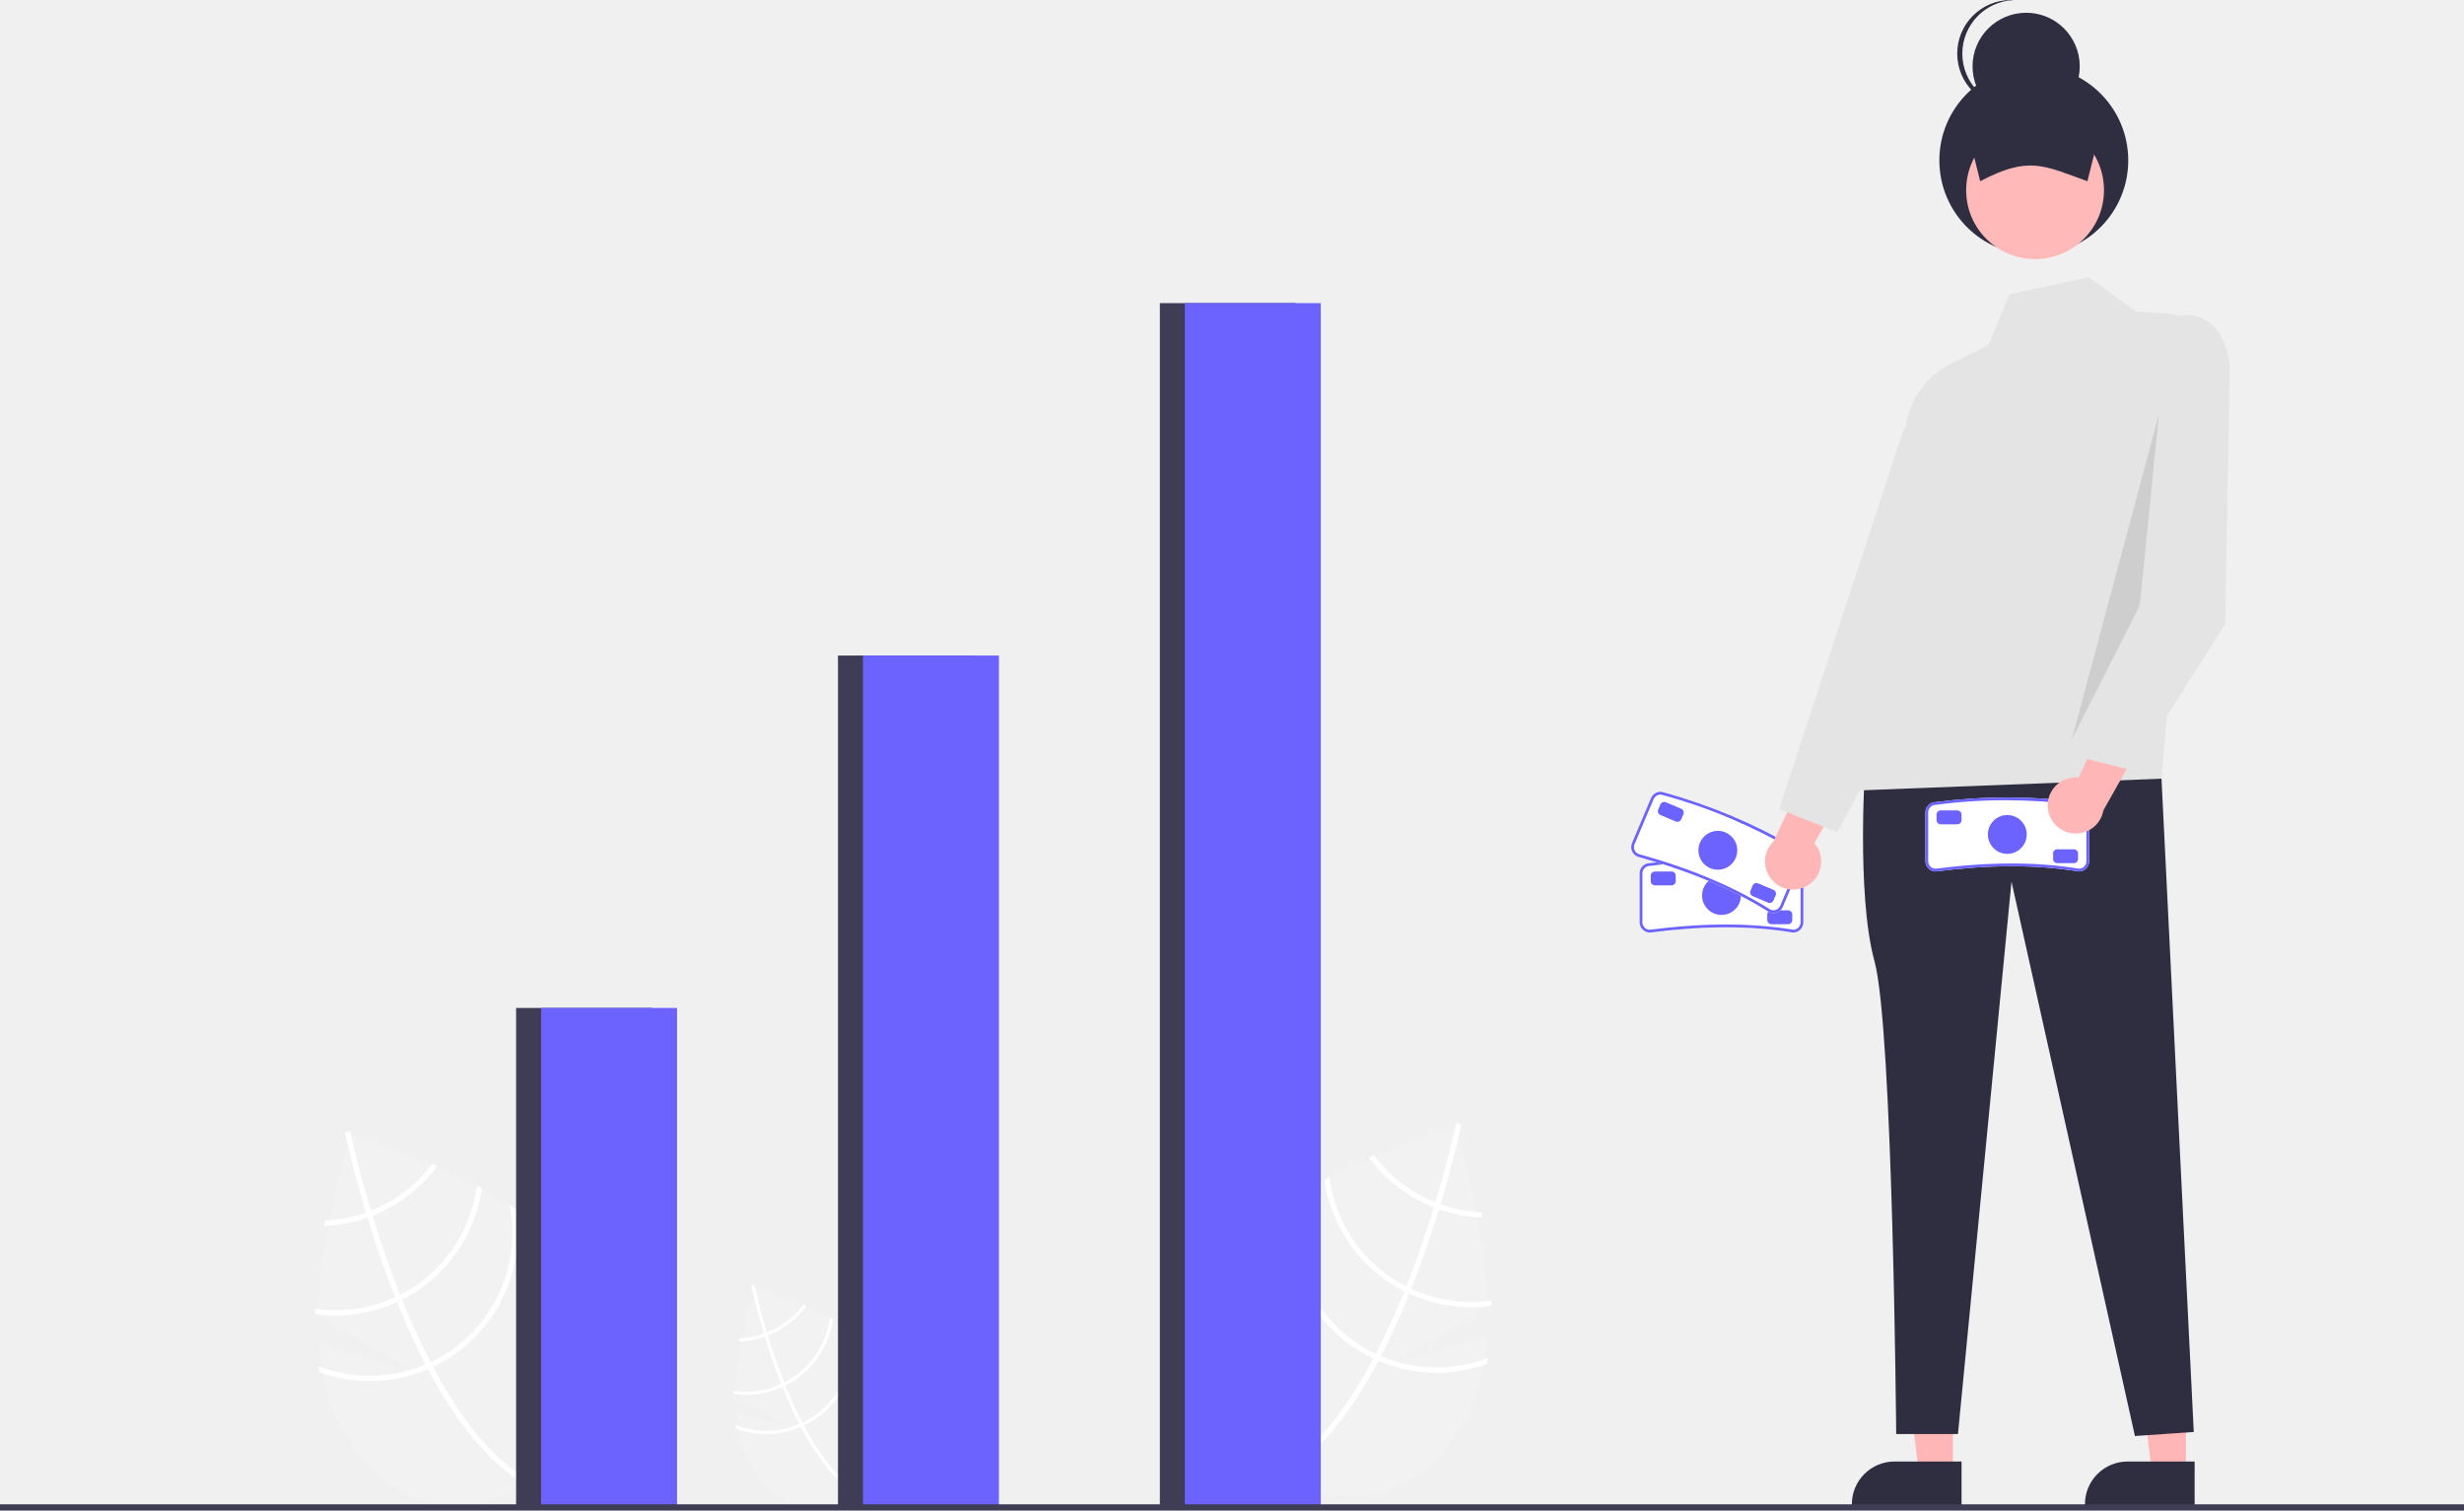
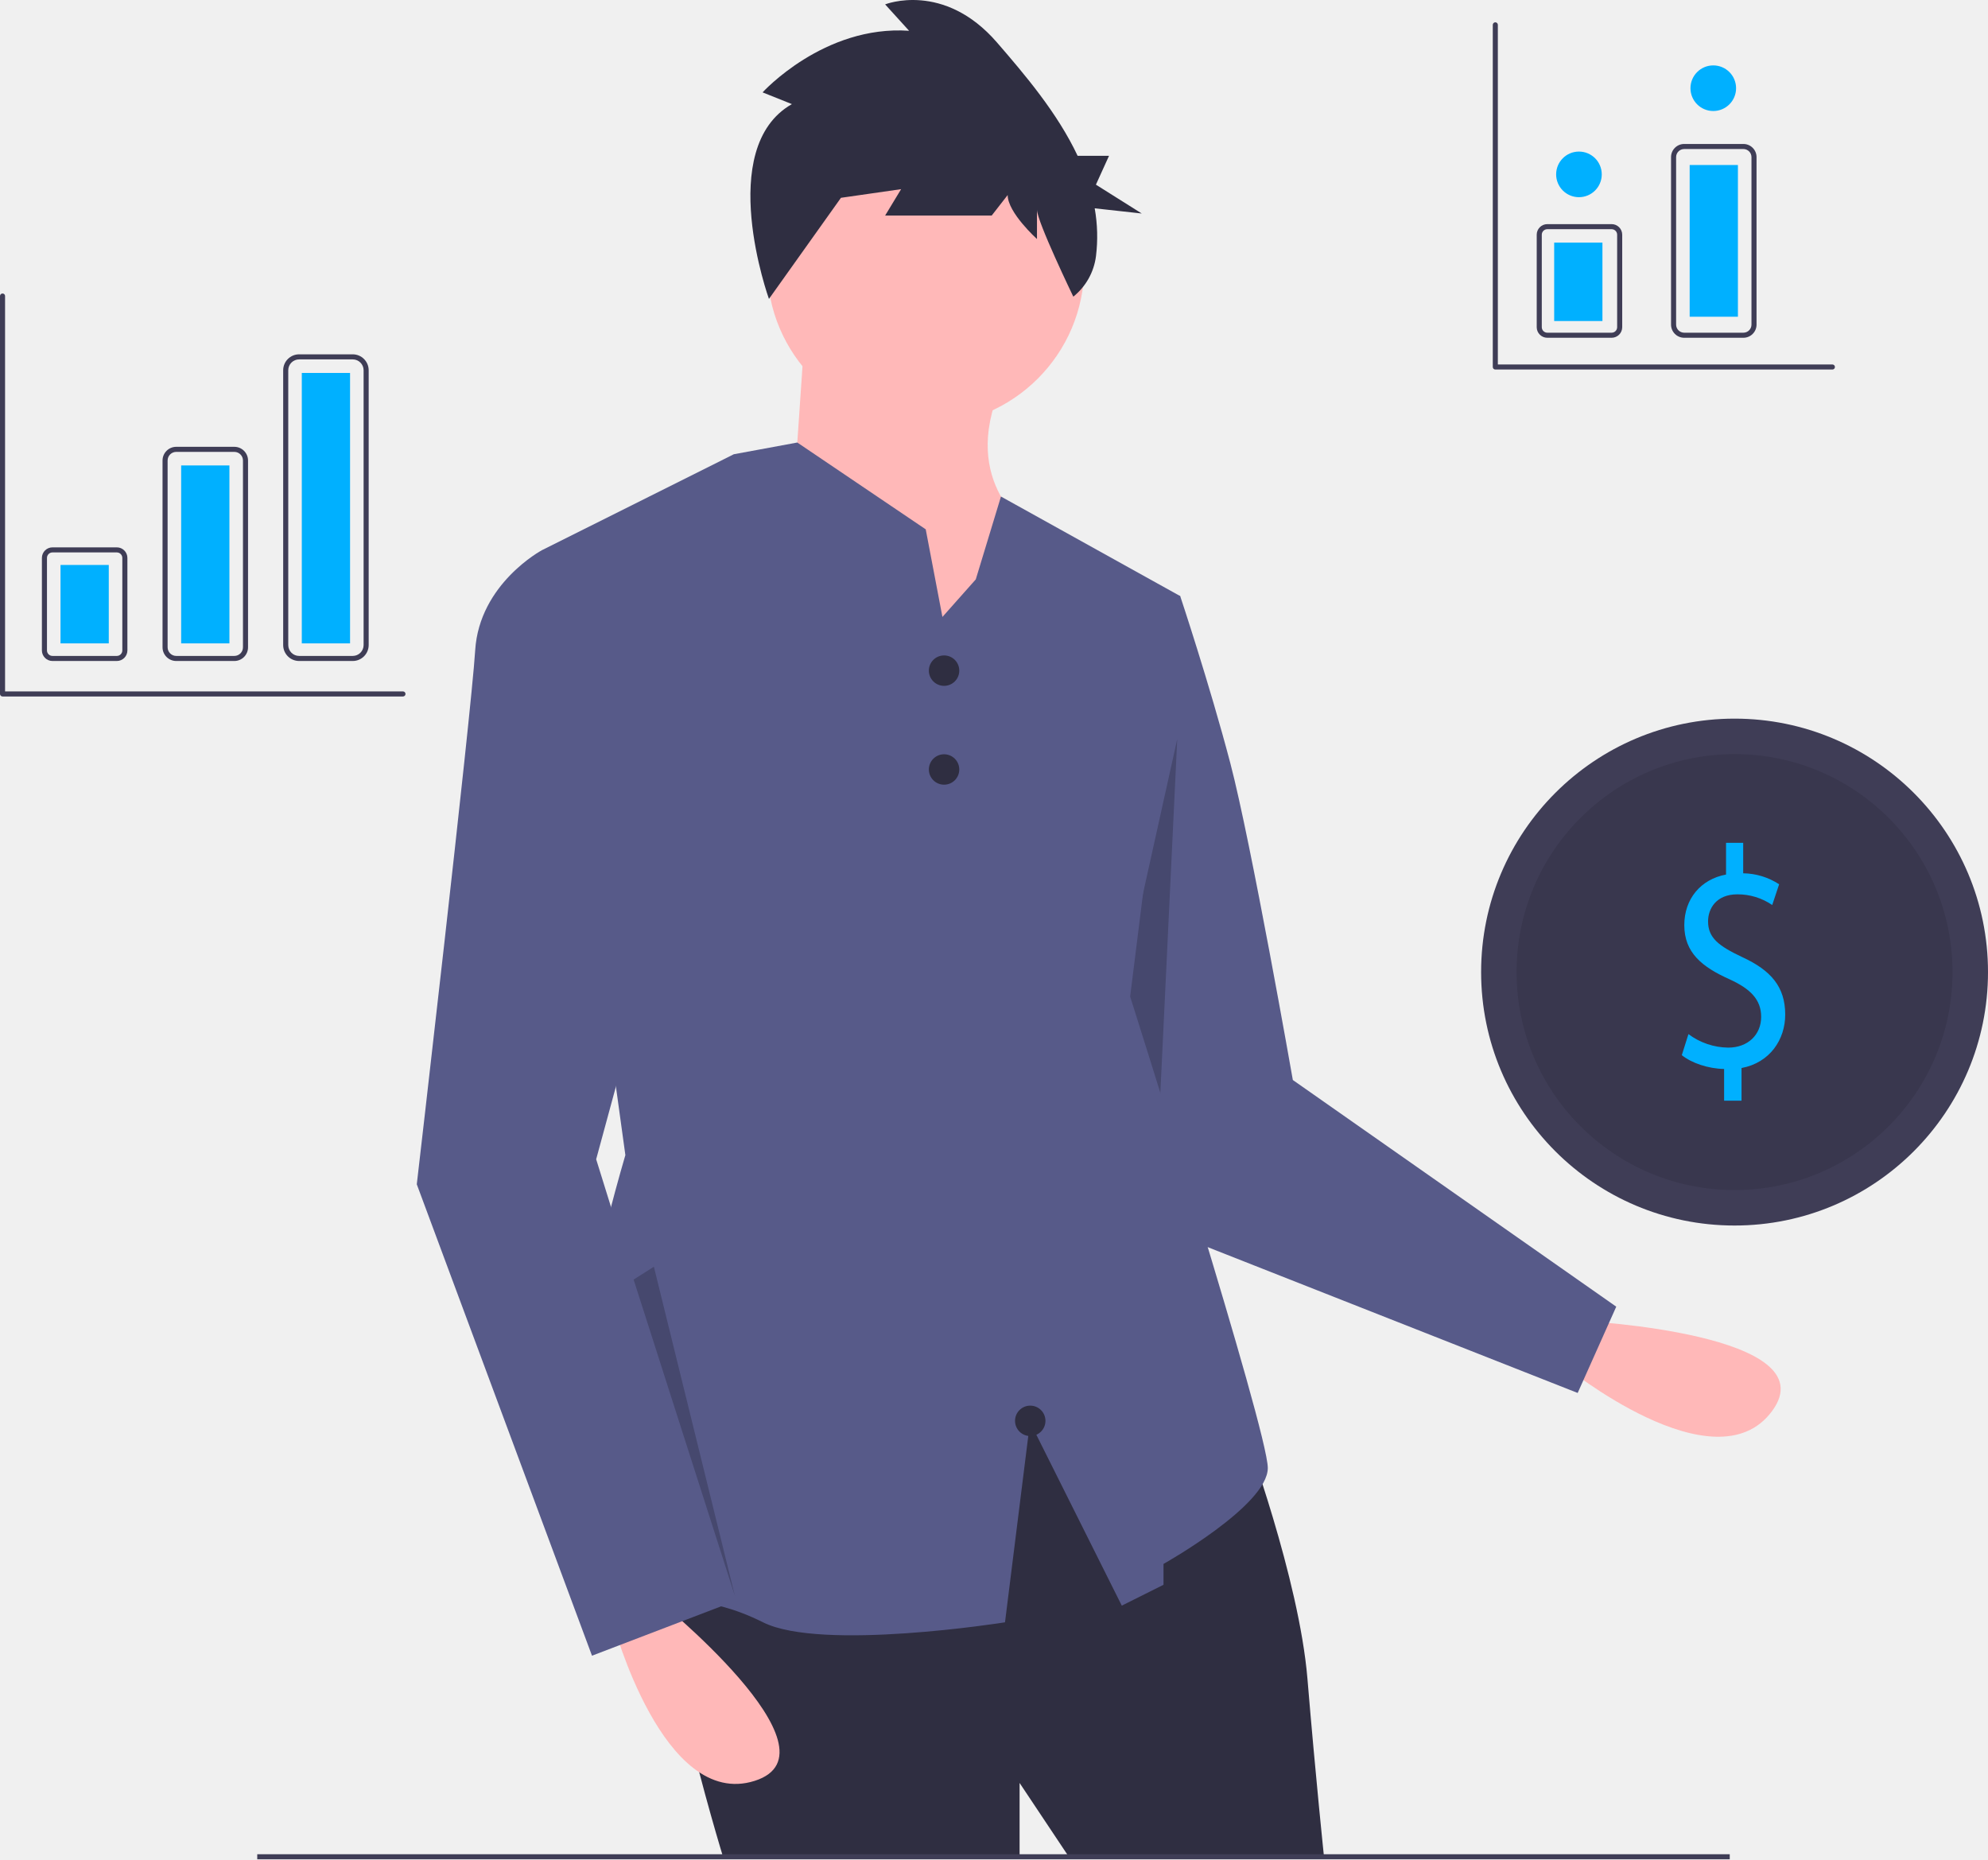
- <svg xmlns="http://www.w3.org/2000/svg" data-name="Layer 1" width="888" height="544.357" viewBox="0 0 888 544.357">
-   <path d="M691.817,659.775l-32.031,8.592,32.263-19.84c-.694-31.628-11.733-64.424-11.733-64.424s-68.95,19.975-87.046,54.564-3.852,57.425,21.514,70.695c25.365,13.27,52.247,11.951,70.343-22.639C689.154,679.026,691.147,669.669,691.817,659.775Z" transform="translate(-156 -177.8214)" fill="#f2f2f2" />
-   <path d="M653.662,666.536l-.892,1.705c-10.47,19.765-21.902,33.479-34.156,40.936-.177.112-.357.211-.534.323l-.5-.831-.471-.805c13.427-7.951,24.696-23.224,33.832-40.461.3-.553.604-1.114.892-1.684,3.803-7.331,7.228-14.967,10.273-22.534.241-.584.478-1.18.714-1.776,3.967-10.008,7.275-19.824,9.926-28.467.19-.61.372-1.225.549-1.831,4.427-14.648,6.883-25.651,7.41-28.096.069-.297.102-.463.111-.501l.921.192.013-.004.93.196c-.009.038-.117.594-.349,1.613-.845,3.815-3.246,14.116-7.203,27.29-.181.593-.363,1.208-.553,1.818-2.144,7.016-4.707,14.771-7.699,22.752q-1.123,3.009-2.281,5.902c-.228.601-.465,1.197-.706,1.781Q658.952,656.323,653.662,666.536Z" transform="translate(-156 -177.8214)" fill="#fff" />
-   <path d="M675.128,611.801c-.605-.22-1.219-.444-1.832-.69a52.552,52.552,0,0,1-4.888-2.246,51.119,51.119,0,0,1-17.268-14.667c-.589.262-1.177.524-1.778.79a53.011,53.011,0,0,0,18.163,15.566,54.372,54.372,0,0,0,5.222,2.388c.605.241,1.219.465,1.828.677a52.565,52.565,0,0,0,15.595,2.966q-.18-.981-.348-1.924A50.943,50.943,0,0,1,675.128,611.801Z" transform="translate(-156 -177.8214)" fill="#fff" />
-   <path d="M664.594,642.272q-.9-.406-1.774-.863c-.182-.084-.367-.181-.545-.274a51.39,51.39,0,0,1-27.161-39.076c-.598.321-1.196.643-1.79.977a53.298,53.298,0,0,0,28.068,39.787c.236.124.473.247.713.362.595.301,1.186.588,1.782.868a53.016,53.016,0,0,0,29.618,4.315c-.01-.639-.019-1.279-.037-1.922A51.037,51.037,0,0,1,664.594,642.272Z" transform="translate(-156 -177.8214)" fill="#fff" />
-   <path d="M653.662,666.536c-.617-.258-1.226-.534-1.83-.818-.646-.306-1.288-.62-1.921-.951a51.529,51.529,0,0,1-26.586-55.75c-.738.485-1.471.962-2.191,1.455a53.416,53.416,0,0,0,27.894,55.983c.633.331,1.27.654,1.913.947.608.297,1.217.572,1.83.839a53.259,53.259,0,0,0,39.098,1.093c.149-.717.269-1.439.393-2.17A51.362,51.362,0,0,1,653.662,666.536Z" transform="translate(-156 -177.8214)" fill="#fff" />
-   <path d="M271.183,662.775l32.031,8.592L270.952,651.528c.694-31.628,11.733-64.424,11.733-64.424s68.95,19.975,87.046,54.564,3.852,57.425-21.514,70.695c-25.365,13.27-52.247,11.951-70.343-22.639C273.846,682.026,271.853,672.669,271.183,662.775Z" transform="translate(-156 -177.8214)" fill="#f2f2f2" />
-   <path d="M309.338,669.536l.892,1.705c10.47,19.765,21.902,33.479,34.156,40.936.177.112.357.211.534.323l.5-.831.471-.805c-13.427-7.951-24.696-23.224-33.832-40.461-.3-.553-.604-1.114-.892-1.684-3.803-7.331-7.228-14.967-10.273-22.534-.241-.584-.478-1.18-.714-1.776-3.967-10.008-7.275-19.824-9.926-28.467-.19-.61-.372-1.225-.549-1.831-4.427-14.648-6.883-25.651-7.41-28.096-.069-.297-.102-.463-.111-.501l-.921.192-.013-.004-.93.196c.009.038.117.594.349,1.613.845,3.815,3.246,14.116,7.203,27.29.181.593.363,1.208.553,1.818,2.144,7.016,4.707,14.771,7.699,22.752q1.123,3.009,2.281,5.902c.228.601.465,1.197.706,1.781Q304.048,659.323,309.338,669.536Z" transform="translate(-156 -177.8214)" fill="#fff" />
-   <path d="M273.179,617.661q-.168.943-.348,1.924a52.565,52.565,0,0,0,15.595-2.966c.61-.211,1.223-.436,1.828-.677a54.372,54.372,0,0,0,5.222-2.388,53.011,53.011,0,0,0,18.163-15.566c-.601-.266-1.19-.528-1.778-.79a51.119,51.119,0,0,1-17.268,14.667,52.552,52.552,0,0,1-4.888,2.246c-.613.246-1.227.47-1.832.69A50.943,50.943,0,0,1,273.179,617.661Z" transform="translate(-156 -177.8214)" fill="#fff" />
-   <path d="M269.531,649.445c-.018.644-.028,1.283-.037,1.922a53.016,53.016,0,0,0,29.618-4.315c.596-.279,1.187-.567,1.782-.868.241-.115.477-.239.713-.362a53.298,53.298,0,0,0,28.068-39.787c-.594-.334-1.192-.656-1.79-.977a51.39,51.39,0,0,1-27.161,39.076c-.177.093-.363.19-.545.274q-.874.457-1.774.863A51.037,51.037,0,0,1,269.531,649.445Z" transform="translate(-156 -177.8214)" fill="#fff" />
-   <path d="M270.738,670.164c.124.731.244,1.453.393,2.17a53.259,53.259,0,0,0,39.098-1.093c.613-.267,1.221-.542,1.83-.839.642-.293,1.28-.616,1.913-.947a53.416,53.416,0,0,0,27.894-55.983c-.721-.494-1.454-.97-2.191-1.455a51.529,51.529,0,0,1-26.586,55.75c-.633.331-1.275.645-1.921.951-.604.284-1.213.559-1.83.818A51.362,51.362,0,0,1,270.738,670.164Z" transform="translate(-156 -177.8214)" fill="#fff" />
-   <path d="M421.356,686.995l19.069,5.115-19.207-11.811c.413-18.829,6.985-38.353,6.985-38.353s41.048,11.892,51.821,32.483,2.293,34.186-12.808,42.087c-15.101,7.9-31.104,7.115-41.877-13.477C422.941,698.456,421.755,692.885,421.356,686.995Z" transform="translate(-156 -177.8214)" fill="#f2f2f2" />
-   <path d="M444.07,691.02l.531,1.015c6.233,11.767,13.039,19.931,20.334,24.371.105.067.213.125.318.192l.298-.495.28-.479c-7.993-4.734-14.702-13.826-20.141-24.087-.179-.329-.36-.663-.531-1.002-2.264-4.364-4.303-8.91-6.116-13.415-.143-.347-.284-.702-.425-1.058-2.362-5.958-4.331-11.802-5.909-16.947-.113-.363-.221-.729-.327-1.09-2.636-8.72-4.098-15.271-4.411-16.726-.041-.177-.061-.275-.066-.298l-.548.114-.008-.002-.553.117c.005.023.07.354.208.96.503,2.271,1.932,8.404,4.288,16.246.108.353.216.719.329,1.082,1.276,4.177,2.802,8.793,4.584,13.545q.668,1.791,1.358,3.514c.136.358.277.713.42,1.06Q440.921,684.94,444.07,691.02Z" transform="translate(-156 -177.8214)" fill="#fff" />
-   <path d="M422.544,660.138q-.1.561-.207,1.145a31.294,31.294,0,0,0,9.284-1.766c.363-.126.728-.259,1.088-.403a32.37,32.37,0,0,0,3.109-1.422,31.559,31.559,0,0,0,10.813-9.267c-.358-.158-.708-.314-1.059-.47a30.432,30.432,0,0,1-10.28,8.732,31.287,31.287,0,0,1-2.91,1.337c-.365.146-.73.28-1.091.411A30.327,30.327,0,0,1,422.544,660.138Z" transform="translate(-156 -177.8214)" fill="#fff" />
-   <path d="M420.373,679.06c-.011.383-.016.764-.022,1.144a31.562,31.562,0,0,0,17.633-2.569c.355-.166.707-.338,1.061-.517.143-.069.284-.142.425-.216a31.73,31.73,0,0,0,16.709-23.686c-.354-.199-.71-.39-1.066-.582a30.594,30.594,0,0,1-16.169,23.263c-.106.055-.216.113-.324.163q-.52.272-1.056.514A30.383,30.383,0,0,1,420.373,679.06Z" transform="translate(-156 -177.8214)" fill="#fff" />
-   <path d="M421.091,691.394c.074.435.145.865.234,1.292a31.707,31.707,0,0,0,23.276-.651c.365-.159.727-.323,1.089-.499.382-.174.762-.367,1.139-.564a31.8,31.8,0,0,0,16.606-33.328c-.429-.294-.865-.578-1.304-.866a30.676,30.676,0,0,1-15.827,33.19c-.377.197-.759.384-1.144.566-.36.169-.722.333-1.089.487A30.577,30.577,0,0,1,421.091,691.394Z" transform="translate(-156 -177.8214)" fill="#fff" />
-   <path d="M802.236,513.878l-.082-.007c-15.167-2.504-32.015-2.503-51.508.003h-.008a3.686,3.686,0,0,1-3.729-3.669V492.552a3.678,3.678,0,0,1,3.673-3.673,199.874,199.874,0,0,1,51.715.004h.007a3.659,3.659,0,0,1,3.605,3.669v17.653A3.678,3.678,0,0,1,802.236,513.878Z" transform="translate(-156 -177.8214)" fill="#fff" />
-   <path d="M802.236,513.878l-.082-.007c-15.167-2.504-32.015-2.503-51.508.003h-.008a3.686,3.686,0,0,1-3.729-3.669V492.552a3.678,3.678,0,0,1,3.673-3.673,199.874,199.874,0,0,1,51.715.004h.007a3.659,3.659,0,0,1,3.605,3.669v17.653A3.678,3.678,0,0,1,802.236,513.878Zm-26.482-25.675a184.5,184.5,0,0,0-25.103,1.67,2.699,2.699,0,0,0-2.741,2.678v17.653a2.676,2.676,0,0,0,2.673,2.673c19.51-2.513,36.439-2.513,51.693-0a2.676,2.676,0,0,0,2.634-2.673V492.552a2.676,2.676,0,0,0-2.673-2.673A215.528,215.528,0,0,0,775.754,488.203Z" transform="translate(-156 -177.8214)" fill="#6c63ff" />
-   <circle cx="620.409" cy="322.714" r="7" fill="#6c63ff" />
-   <path d="M758.409,496.878h-6a1.502,1.502,0,0,1-1.5-1.5v-2a1.502,1.502,0,0,1,1.5-1.5h6a1.502,1.502,0,0,1,1.5,1.5v2A1.502,1.502,0,0,1,758.409,496.878Z" transform="translate(-156 -177.8214)" fill="#6c63ff" />
-   <path d="M800.409,510.878h-6a1.502,1.502,0,0,1-1.5-1.5v-2a1.502,1.502,0,0,1,1.5-1.5h6a1.502,1.502,0,0,1,1.5,1.5v2A1.502,1.502,0,0,1,800.409,510.878Z" transform="translate(-156 -177.8214)" fill="#6c63ff" />
-   <path d="M793.699,506.577l-.072-.038c-12.999-8.205-28.522-14.757-47.455-20.028l-.007-.003a3.686,3.686,0,0,1-2.009-4.831l6.865-16.264a3.678,3.678,0,0,1,4.813-1.956,199.874,199.874,0,0,1,47.643,20.115l.006.003a3.659,3.659,0,0,1,1.894,4.783l-6.865,16.264A3.678,3.678,0,0,1,793.699,506.577Z" transform="translate(-156 -177.8214)" fill="#fff" />
-   <path d="M793.699,506.577l-.072-.038c-12.999-8.205-28.522-14.757-47.455-20.028l-.007-.003a3.686,3.686,0,0,1-2.009-4.831l6.865-16.264a3.678,3.678,0,0,1,4.813-1.956,199.874,199.874,0,0,1,47.643,20.115l.006.003a3.659,3.659,0,0,1,1.894,4.783l-6.865,16.264A3.678,3.678,0,0,1,793.699,506.577Zm-14.413-33.953a184.498,184.498,0,0,0-23.776-8.223,2.699,2.699,0,0,0-3.567,1.401l-6.865,16.264a2.676,2.676,0,0,0,1.423,3.503c18.951,5.272,34.548,11.856,47.624,20.102a2.676,2.676,0,0,0,3.466-1.438l6.865-16.264a2.676,2.676,0,0,0-1.423-3.503A215.53,215.53,0,0,0,779.286,472.624Z" transform="translate(-156 -177.8214)" fill="#6c63ff" />
-   <circle cx="619.094" cy="306.419" r="7" fill="#6c63ff" />
-   <path d="M759.933,473.871l-5.528-2.333a1.502,1.502,0,0,1-.799-1.965l.778-1.843a1.502,1.502,0,0,1,1.965-.799l5.528,2.333a1.502,1.502,0,0,1,.799,1.965l-.778,1.843A1.502,1.502,0,0,1,759.933,473.871Z" transform="translate(-156 -177.8214)" fill="#6c63ff" />
-   <path d="M793.183,503.103l-5.528-2.333a1.502,1.502,0,0,1-.799-1.965l.778-1.843a1.502,1.502,0,0,1,1.965-.799l5.528,2.333a1.502,1.502,0,0,1,.799,1.965l-.778,1.843A1.502,1.502,0,0,1,793.183,503.103Z" transform="translate(-156 -177.8214)" fill="#6c63ff" />
-   <path d="M807.475,496.913a10.056,10.056,0,0,0,2.386-15.234l17.709-31.038-18.531,1.197-13.975,29.291a10.11,10.11,0,0,0,12.412,15.784Z" transform="translate(-156 -177.8214)" fill="#ffb6b6" />
-   <polygon points="787.796 530.684 775.536 530.684 769.704 483.396 787.798 483.397 787.796 530.684" fill="#ffb6b6" />
-   <path d="M946.922,720.39l-39.531-.001v-.5A15.387,15.387,0,0,1,922.778,704.502h.001l24.144.001Z" transform="translate(-156 -177.8214)" fill="#2f2e41" />
-   <polygon points="703.796 530.684 691.536 530.684 685.704 483.396 703.798 483.397 703.796 530.684" fill="#ffb6b6" />
-   <path d="M862.922,720.39l-39.531-.001v-.5A15.387,15.387,0,0,1,838.778,704.502h.001l24.144.001Z" transform="translate(-156 -177.8214)" fill="#2f2e41" />
-   <path d="M828.271,451.974s-3.372,48.021,3.269,72.206,7.827,170.441,7.827,170.441h22.262l19.295-199.085L925.406,695.323l21.204-1.458L934.982,458.443Z" transform="translate(-156 -177.8214)" fill="#2f2e41" />
-   <path d="M925.783,290.096l-17.019-12.419L880.247,283.887l-7.719,18.342-13.302,6.595a30.152,30.152,0,0,0-16.447,22.692l-19.003,131.225,111.206-4.299,13.463-154.543a12.116,12.116,0,0,0-11.367-13.147Z" transform="translate(-156 -177.8214)" fill="#e4e4e4" />
-   <polygon points="696.189 141.253 685.918 155.099 641.182 291.544 662.152 299.94 695.729 236.359 696.189 141.253" fill="#e4e4e4" />
-   <circle cx="732.961" cy="57.795" r="34.037" fill="#2f2e41" />
-   <circle cx="733.421" cy="68.534" r="24.838" fill="#ffb9b9" />
-   <path d="M908.279,243.136c-15.816-5.705-21.167-9.209-38.637,0l-6.439-25.758H914.718Z" transform="translate(-156 -177.8214)" fill="#2f2e41" />
-   <circle cx="730.201" cy="23.918" r="19.318" fill="#2f2e41" />
-   <path d="M863.203,197.14a19.302,19.302,0,0,1,18.398-19.272c-.307-.015-.609-.046-.92-.046a19.318,19.318,0,1,0,0,38.637c.311,0,.613-.032.92-.046A19.302,19.302,0,0,1,863.203,197.14Z" transform="translate(-156 -177.8214)" fill="#2f2e41" />
-   <polygon points="778.087 149.111 771.157 218.196 746.683 266.431 778.087 149.111" opacity="0.1" />
-   <rect x="39.5" y="361.737" width="6" height="5" fill="#f0f0f0" />
-   <path d="M769.029,544.558H757.206v-5H769.029Zm-23.646,0H733.559v-5h11.824Zm-23.647,0H709.912v-5h11.823Zm-23.646,0H686.265v-5h11.824Zm-23.647,0H662.618v-5h11.823Zm-23.647,0H638.971v-5H650.794Zm-23.646,0H615.324v-5h11.823Zm-23.647,0H591.677v-5H603.5Zm-23.647,0H568.03v-5H579.853Zm-23.647,0H544.382v-5h11.824Zm-23.647,0H520.735v-5h11.824Zm-23.647,0h-11.824v-5h11.824Zm-23.647,0H473.441v-5h11.824Zm-23.647,0H449.794v-5h11.823Zm-23.647,0H426.147v-5H437.971Zm-23.647,0H402.5v-5h11.824Zm-23.647,0H378.853v-5h11.824Zm-23.647,0H355.206v-5h11.824Zm-23.647,0H331.559v-5h11.823Zm-23.647,0h-11.823v-5h11.823Zm-23.647,0h-11.823v-5h11.823Zm-23.647,0H260.618v-5h11.824Zm-23.647,0H236.971v-5h11.824Zm-23.647,0h-11.823v-5h11.824Z" transform="translate(-156 -177.8214)" fill="#f0f0f0" />
-   <rect x="39.5" y="234.737" width="6" height="5" fill="#f0f0f0" />
-   <path d="M769.029,417.558H757.206v-5H769.029Zm-23.646,0H733.559v-5h11.824Zm-23.647,0H709.912v-5h11.823Zm-23.646,0H686.265v-5h11.824Zm-23.647,0H662.618v-5h11.823Zm-23.647,0H638.971v-5H650.794Zm-23.646,0H615.324v-5h11.823Zm-23.647,0H591.677v-5H603.5Zm-23.647,0H568.03v-5H579.853Zm-23.647,0H544.382v-5h11.824Zm-23.647,0H520.735v-5h11.824Zm-23.647,0h-11.824v-5h11.824Zm-23.647,0H473.441v-5h11.824Zm-23.647,0H449.794v-5h11.823Zm-23.647,0H426.147v-5H437.971Zm-23.647,0H402.5v-5h11.824Zm-23.647,0H378.853v-5h11.824Zm-23.647,0H355.206v-5h11.824Zm-23.647,0H331.559v-5h11.823Zm-23.647,0h-11.823v-5h11.823Zm-23.647,0h-11.823v-5h11.823Zm-23.647,0H260.618v-5h11.824Zm-23.647,0H236.971v-5h11.824Zm-23.647,0h-11.823v-5h11.824Z" transform="translate(-156 -177.8214)" fill="#f0f0f0" />
-   <rect x="39.5" y="107.737" width="6" height="5" fill="#f0f0f0" />
-   <path d="M769.029,290.558H757.206v-5H769.029Zm-23.646,0H733.559v-5h11.824Zm-23.647,0H709.912v-5h11.823Zm-23.646,0H686.265v-5h11.824Zm-23.647,0H662.618v-5h11.823Zm-23.647,0H638.971v-5H650.794Zm-23.646,0H615.324v-5h11.823Zm-23.647,0H591.677v-5H603.5Zm-23.647,0H568.03v-5H579.853Zm-23.647,0H544.382v-5h11.824Zm-23.647,0H520.735v-5h11.824Zm-23.647,0h-11.824v-5h11.824Zm-23.647,0H473.441v-5h11.824Zm-23.647,0H449.794v-5h11.823Zm-23.647,0H426.147v-5H437.971Zm-23.647,0H402.5v-5h11.824Zm-23.647,0H378.853v-5h11.824Zm-23.647,0H355.206v-5h11.824Zm-23.647,0H331.559v-5h11.823Zm-23.647,0h-11.823v-5h11.823Zm-23.647,0h-11.823v-5h11.823Zm-23.647,0H260.618v-5h11.824Zm-23.647,0H236.971v-5h11.824Zm-23.647,0h-11.823v-5h11.824Z" transform="translate(-156 -177.8214)" fill="#f0f0f0" />
-   <rect x="186" y="363.237" width="49" height="180" fill="#3f3d56" />
-   <rect x="195" y="363.237" width="49" height="180" fill="#6c63ff" />
-   <rect x="302" y="236.237" width="49" height="307" fill="#3f3d56" />
-   <rect x="311" y="236.237" width="49" height="307" fill="#6c63ff" />
-   <rect x="418" y="109.237" width="49" height="434" fill="#3f3d56" />
-   <rect x="427" y="109.237" width="49" height="434" fill="#6c63ff" />
-   <circle cx="40" cy="110.237" r="12" fill="#f0f0f0" />
-   <circle cx="40" cy="237.237" r="12" fill="#f0f0f0" />
-   <circle cx="40" cy="364.237" r="12" fill="#f0f0f0" />
-   <rect y="542.116" width="888" height="2.241" fill="#3f3d56" />
-   <path d="M905.236,491.878l-.082-.007c-15.167-2.504-32.015-2.503-51.508.003h-.008a3.686,3.686,0,0,1-3.729-3.669V470.552a3.678,3.678,0,0,1,3.673-3.673,199.874,199.874,0,0,1,51.715.004h.007a3.659,3.659,0,0,1,3.605,3.669v17.653A3.678,3.678,0,0,1,905.236,491.878Z" transform="translate(-156 -177.8214)" fill="#fff" />
-   <path d="M905.236,491.878l-.082-.007c-15.167-2.504-32.015-2.503-51.508.003h-.008a3.686,3.686,0,0,1-3.729-3.669V470.552a3.678,3.678,0,0,1,3.673-3.673,199.874,199.874,0,0,1,51.715.004h.007a3.659,3.659,0,0,1,3.605,3.669v17.653A3.678,3.678,0,0,1,905.236,491.878Zm-26.482-25.675a184.5,184.5,0,0,0-25.103,1.67,2.699,2.699,0,0,0-2.741,2.678v17.653a2.676,2.676,0,0,0,2.673,2.673c19.51-2.513,36.439-2.513,51.693-0a2.676,2.676,0,0,0,2.634-2.673V470.552a2.676,2.676,0,0,0-2.673-2.673A215.528,215.528,0,0,0,878.754,466.203Z" transform="translate(-156 -177.8214)" fill="#6c63ff" />
-   <circle cx="723.409" cy="300.714" r="7" fill="#6c63ff" />
-   <path d="M861.409,474.878h-6a1.502,1.502,0,0,1-1.5-1.5v-2a1.502,1.502,0,0,1,1.5-1.5h6a1.502,1.502,0,0,1,1.5,1.5v2A1.502,1.502,0,0,1,861.409,474.878Z" transform="translate(-156 -177.8214)" fill="#6c63ff" />
-   <path d="M903.409,488.878h-6a1.502,1.502,0,0,1-1.5-1.5v-2a1.502,1.502,0,0,1,1.5-1.5h6a1.502,1.502,0,0,1,1.5,1.5v2A1.502,1.502,0,0,1,903.409,488.878Z" transform="translate(-156 -177.8214)" fill="#6c63ff" />
-   <path d="M893.994,468.738a10.056,10.056,0,0,1,11.1-10.702l15.238-32.323,9.663,15.857-15.951,28.264a10.11,10.11,0,0,1-20.05-1.095Z" transform="translate(-156 -177.8214)" fill="#ffb6b6" />
-   <path d="M935.422,299.661l6.276-8.184s15.29-3.114,17.887,17.887l-1.635,93.365L924.444,455.466l-21.761-5.556,28.451-62.647Z" transform="translate(-156 -177.8214)" fill="#e4e4e4" />
+ <svg xmlns="http://www.w3.org/2000/svg" data-name="Layer 1" width="784.398" height="733.607" viewBox="0 0 784.398 733.607">
+   <path d="M832.546,604.415s97.041,5.017,74.438,35.565-81.995-17.92-81.995-17.92Z" transform="translate(-207.8012 -83.1967)" fill="#ffb8b8" />
+   <path d="M653.717,313.448l19.752,4.938s11.522,34.566,19.752,65.84S717.911,509.323,717.911,509.323L845.521,598.756,830.301,632.803l-170-67L622.443,417.147Z" transform="translate(-207.8012 -83.1967)" fill="#575a89" />
+   <polygon points="464.5 291.607 457.138 445.772 472.5 491.607 427.5 458.607 464.5 291.607" opacity="0.2" />
+   <path d="M698.982,648.411s21.398,57.61,24.69,97.114,6.584,70.778,6.584,70.778H629.85l-19.752-29.628V816.303H493.231S460.311,709.313,473.479,696.145s138.265-69.132,138.265-69.132Z" transform="translate(-207.8012 -83.1967)" fill="#2f2e41" />
+   <rect x="101.5" y="731.607" width="581" height="2" fill="#3f3d56" />
+   <circle cx="365.261" cy="105.155" r="62.548" fill="#ffb8b8" />
+   <path d="M525.328,214.688l-4.938,72.424,62.548,83.946L614.213,292.05s-27.982-18.106-11.522-55.964Z" transform="translate(-207.8012 -83.1967)" fill="#ffb8b8" />
+   <path d="M708.031,662.4c0,14.82-41.15,37.86-41.15,37.86v8.23l-16.46,8.23-36.21-72.42-9.87,79s-72.43,11.53-95.47,0c-23.05-11.52-34.57-6.58-67.49-18.1s13.17-166.25,13.17-166.25l-32.92-238.67,71.92-35.96,3.79-1.9,9.89-1.82,15.16-2.8,50.67,34.25,4.08,21.4,2.51,13.17,13.16-14.82,9.94-32.69,70.72,39.28-19.75,158.01S708.031,647.59,708.031,662.4Z" transform="translate(-207.8012 -83.1967)" fill="#575a89" />
+   <path d="M466.072,713.428s75.716,60.902,39.504,72.424-55.964-62.548-55.964-62.548Z" transform="translate(-207.8012 -83.1967)" fill="#ffb8b8" />
+   <path d="M438.09,303.572l-16.46-3.292s-24.69,13.168-26.336,39.504-23.044,210.689-23.044,210.689l69.132,185.999,55.964-21.398L443.028,540.597,484.178,389.164Z" transform="translate(-207.8012 -83.1967)" fill="#575a89" />
+   <circle cx="372.5" cy="264.607" r="6" fill="#2f2e41" />
+   <circle cx="372.5" cy="303.607" r="6" fill="#2f2e41" />
+   <circle cx="406.5" cy="560.607" r="6" fill="#2f2e41" />
+   <path d="M520.254,124.274l-11.562-4.629S532.867,93.028,566.503,95.343L557.043,84.928s23.125-9.258,44.147,15.044c11.051,12.775,23.837,27.791,31.808,44.707h12.383l-5.168,11.379,18.088,11.379-18.566-2.044a63.589,63.589,0,0,1,.504,18.875,24.421,24.421,0,0,1-8.943,15.976h0S616.957,170.563,616.957,165.934v11.572s-11.562-10.415-11.562-17.358l-6.307,8.101H557.043l6.307-10.415L539.174,161.305l9.46-12.73-37.431,52.565S489.771,141.632,520.254,124.274Z" transform="translate(-207.8012 -83.1967)" fill="#2f2e41" />
+   <circle cx="684.398" cy="383.545" r="100" fill="#3f3d56" />
+   <circle cx="684.398" cy="383.545" r="86" opacity="0.1" />
+   <path d="M888.078,517.49V504.973c-6.327-.123-12.873-2.355-16.691-5.453l2.618-8.303a26.681,26.681,0,0,0,15.709,5.329c7.746,0,12.982-5.081,12.982-12.145,0-6.816-4.255-11.03-12.328-14.748-11.128-4.957-18-10.658-18-21.44,0-10.287,6.437-18.094,16.473-19.953V415.742h6.764v12.021a26.543,26.543,0,0,1,14.182,4.337l-2.728,8.18a24.107,24.107,0,0,0-13.746-4.214c-8.4,0-11.564,5.701-11.564,10.658,0,6.444,4.036,9.666,13.528,14.128,11.236,5.205,16.909,11.649,16.909,22.679,0,9.79-6,18.962-17.237,21.068v12.89Z" transform="translate(-207.8012 -83.1967)" fill="#00b0ff" />
+   <polygon points="250.005 504.87 290 629.803 258 499.803 250.005 504.87" opacity="0.2" />
+   <path d="M253.894,344H228.508a4.178,4.178,0,0,1-4.173-4.173V303.334a4.178,4.178,0,0,1,4.173-4.173h25.387a4.178,4.178,0,0,1,4.173,4.173v36.493A4.178,4.178,0,0,1,253.894,344Zm-25.387-42.84a2.176,2.176,0,0,0-2.173,2.173v36.493A2.176,2.176,0,0,0,228.508,342h25.387a2.176,2.176,0,0,0,2.173-2.173V303.334a2.176,2.176,0,0,0-2.173-2.173Z" transform="translate(-207.8012 -83.1967)" fill="#3f3d56" />
+   <path d="M300.264,344H277.338a5.41,5.41,0,0,1-5.404-5.404V264.897a5.41,5.41,0,0,1,5.404-5.404h22.926a5.41,5.41,0,0,1,5.404,5.404v73.699A5.41,5.41,0,0,1,300.264,344Zm-22.926-82.507a3.408,3.408,0,0,0-3.404,3.404v73.699A3.408,3.408,0,0,0,277.338,342h22.926a3.408,3.408,0,0,0,3.404-3.404V264.897a3.408,3.408,0,0,0-3.404-3.404Z" transform="translate(-207.8012 -83.1967)" fill="#3f3d56" />
+   <path d="M346.979,344H325.824a6.296,6.296,0,0,1-6.289-6.289V229.289A6.296,6.296,0,0,1,325.824,223h21.155a6.296,6.296,0,0,1,6.289,6.289V337.711A6.296,6.296,0,0,1,346.979,344ZM325.824,225a4.294,4.294,0,0,0-4.289,4.289V337.711A4.294,4.294,0,0,0,325.824,342h21.155a4.294,4.294,0,0,0,4.289-4.289V229.289A4.294,4.294,0,0,0,346.979,225Z" transform="translate(-207.8012 -83.1967)" fill="#3f3d56" />
+   <rect x="23.88" y="222.913" width="19.04" height="30.94" fill="#00b0ff" />
+   <rect x="71.48" y="183.643" width="19.04" height="70.21" fill="#00b0ff" />
+   <rect x="119.08" y="147.15" width="19.04" height="106.703" fill="#00b0ff" />
+   <path d="M930.801,229h-133a1.0 1,0,0,1-1-1V93a1,1,0,0,1,2,0V227h132a1,1,0,0,1,0,2Z" transform="translate(-207.8012 -83.1967)" fill="#3f3d56" />
+   <path d="M366.801,358h-158a1.0 1,0,0,1-1-1V200a1,1,0,0,1,2,0V356h157a1,1,0,0,1,0,2Z" transform="translate(-207.8012 -83.1967)" fill="#3f3d56" />
+   <path d="M843.7,216.467H818.313a4.178,4.178,0,0,1-4.174-4.173V175.801a4.178,4.178,0,0,1,4.174-4.173h25.387a4.178,4.178,0,0,1,4.173,4.173V212.294A4.178,4.178,0,0,1,843.7,216.467ZM818.313,173.627a2.176,2.176,0,0,0-2.174,2.173V212.294a2.176,2.176,0,0,0,2.174,2.173h25.387a2.176,2.176,0,0,0,2.173-2.173V175.801a2.176,2.176,0,0,0-2.173-2.173Z" transform="translate(-207.8012 -83.1967)" fill="#3f3d56" />
+   <path d="M895.689,216.467H872.323a5.19,5.19,0,0,1-5.184-5.184V145.184A5.189,5.189,0,0,1,872.323,140h23.366a5.189,5.189,0,0,1,5.184,5.184V211.283A5.19,5.19,0,0,1,895.689,216.467ZM872.323,142a3.187,3.187,0,0,0-3.184,3.184V211.283a3.187,3.187,0,0,0,3.184,3.184h23.366a3.187,3.187,0,0,0,3.184-3.184V145.184A3.187,3.187,0,0,0,895.689,142Z" transform="translate(-207.8012 -83.1967)" fill="#3f3d56" />
+   <rect x="613.228" y="95.727" width="19.04" height="30.94" fill="#00b0ff" />
+   <rect x="666.685" y="65.105" width="19.04" height="59.864" fill="#00b0ff" />
+   <circle cx="623" cy="68.803" r="9" fill="#00b0ff" />
+   <circle cx="676" cy="34.803" r="9" fill="#00b0ff" />
</svg>
